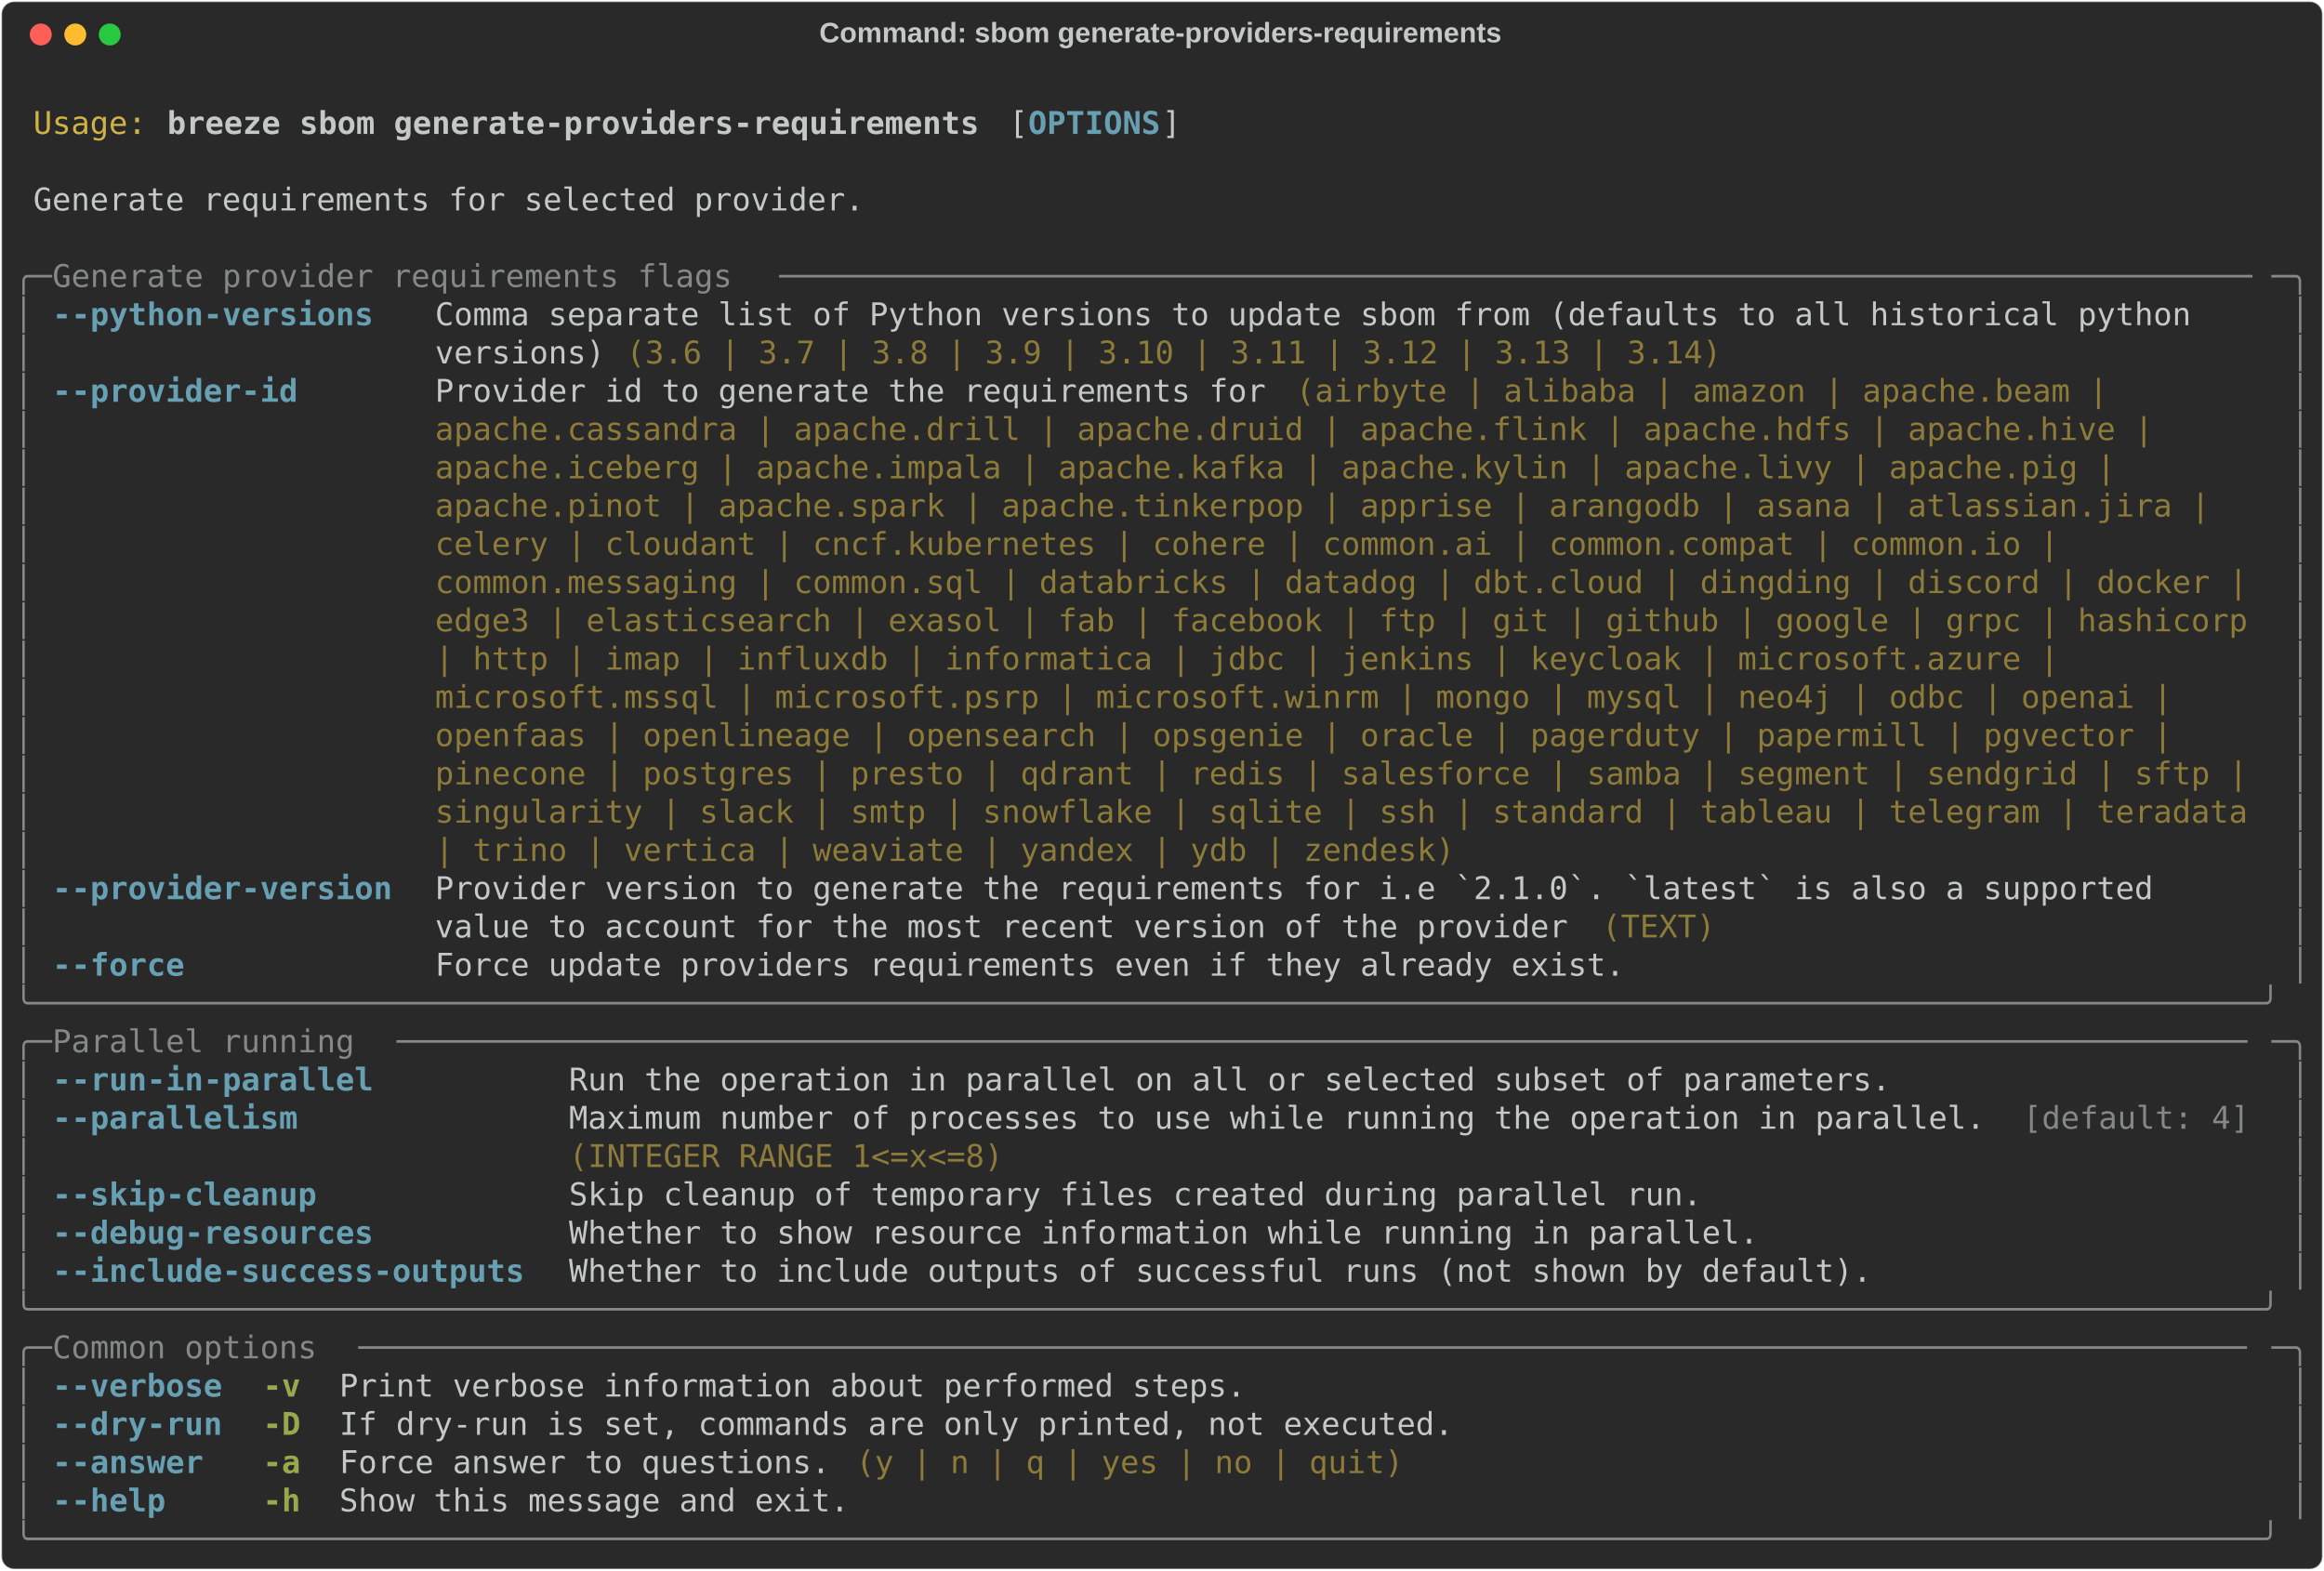
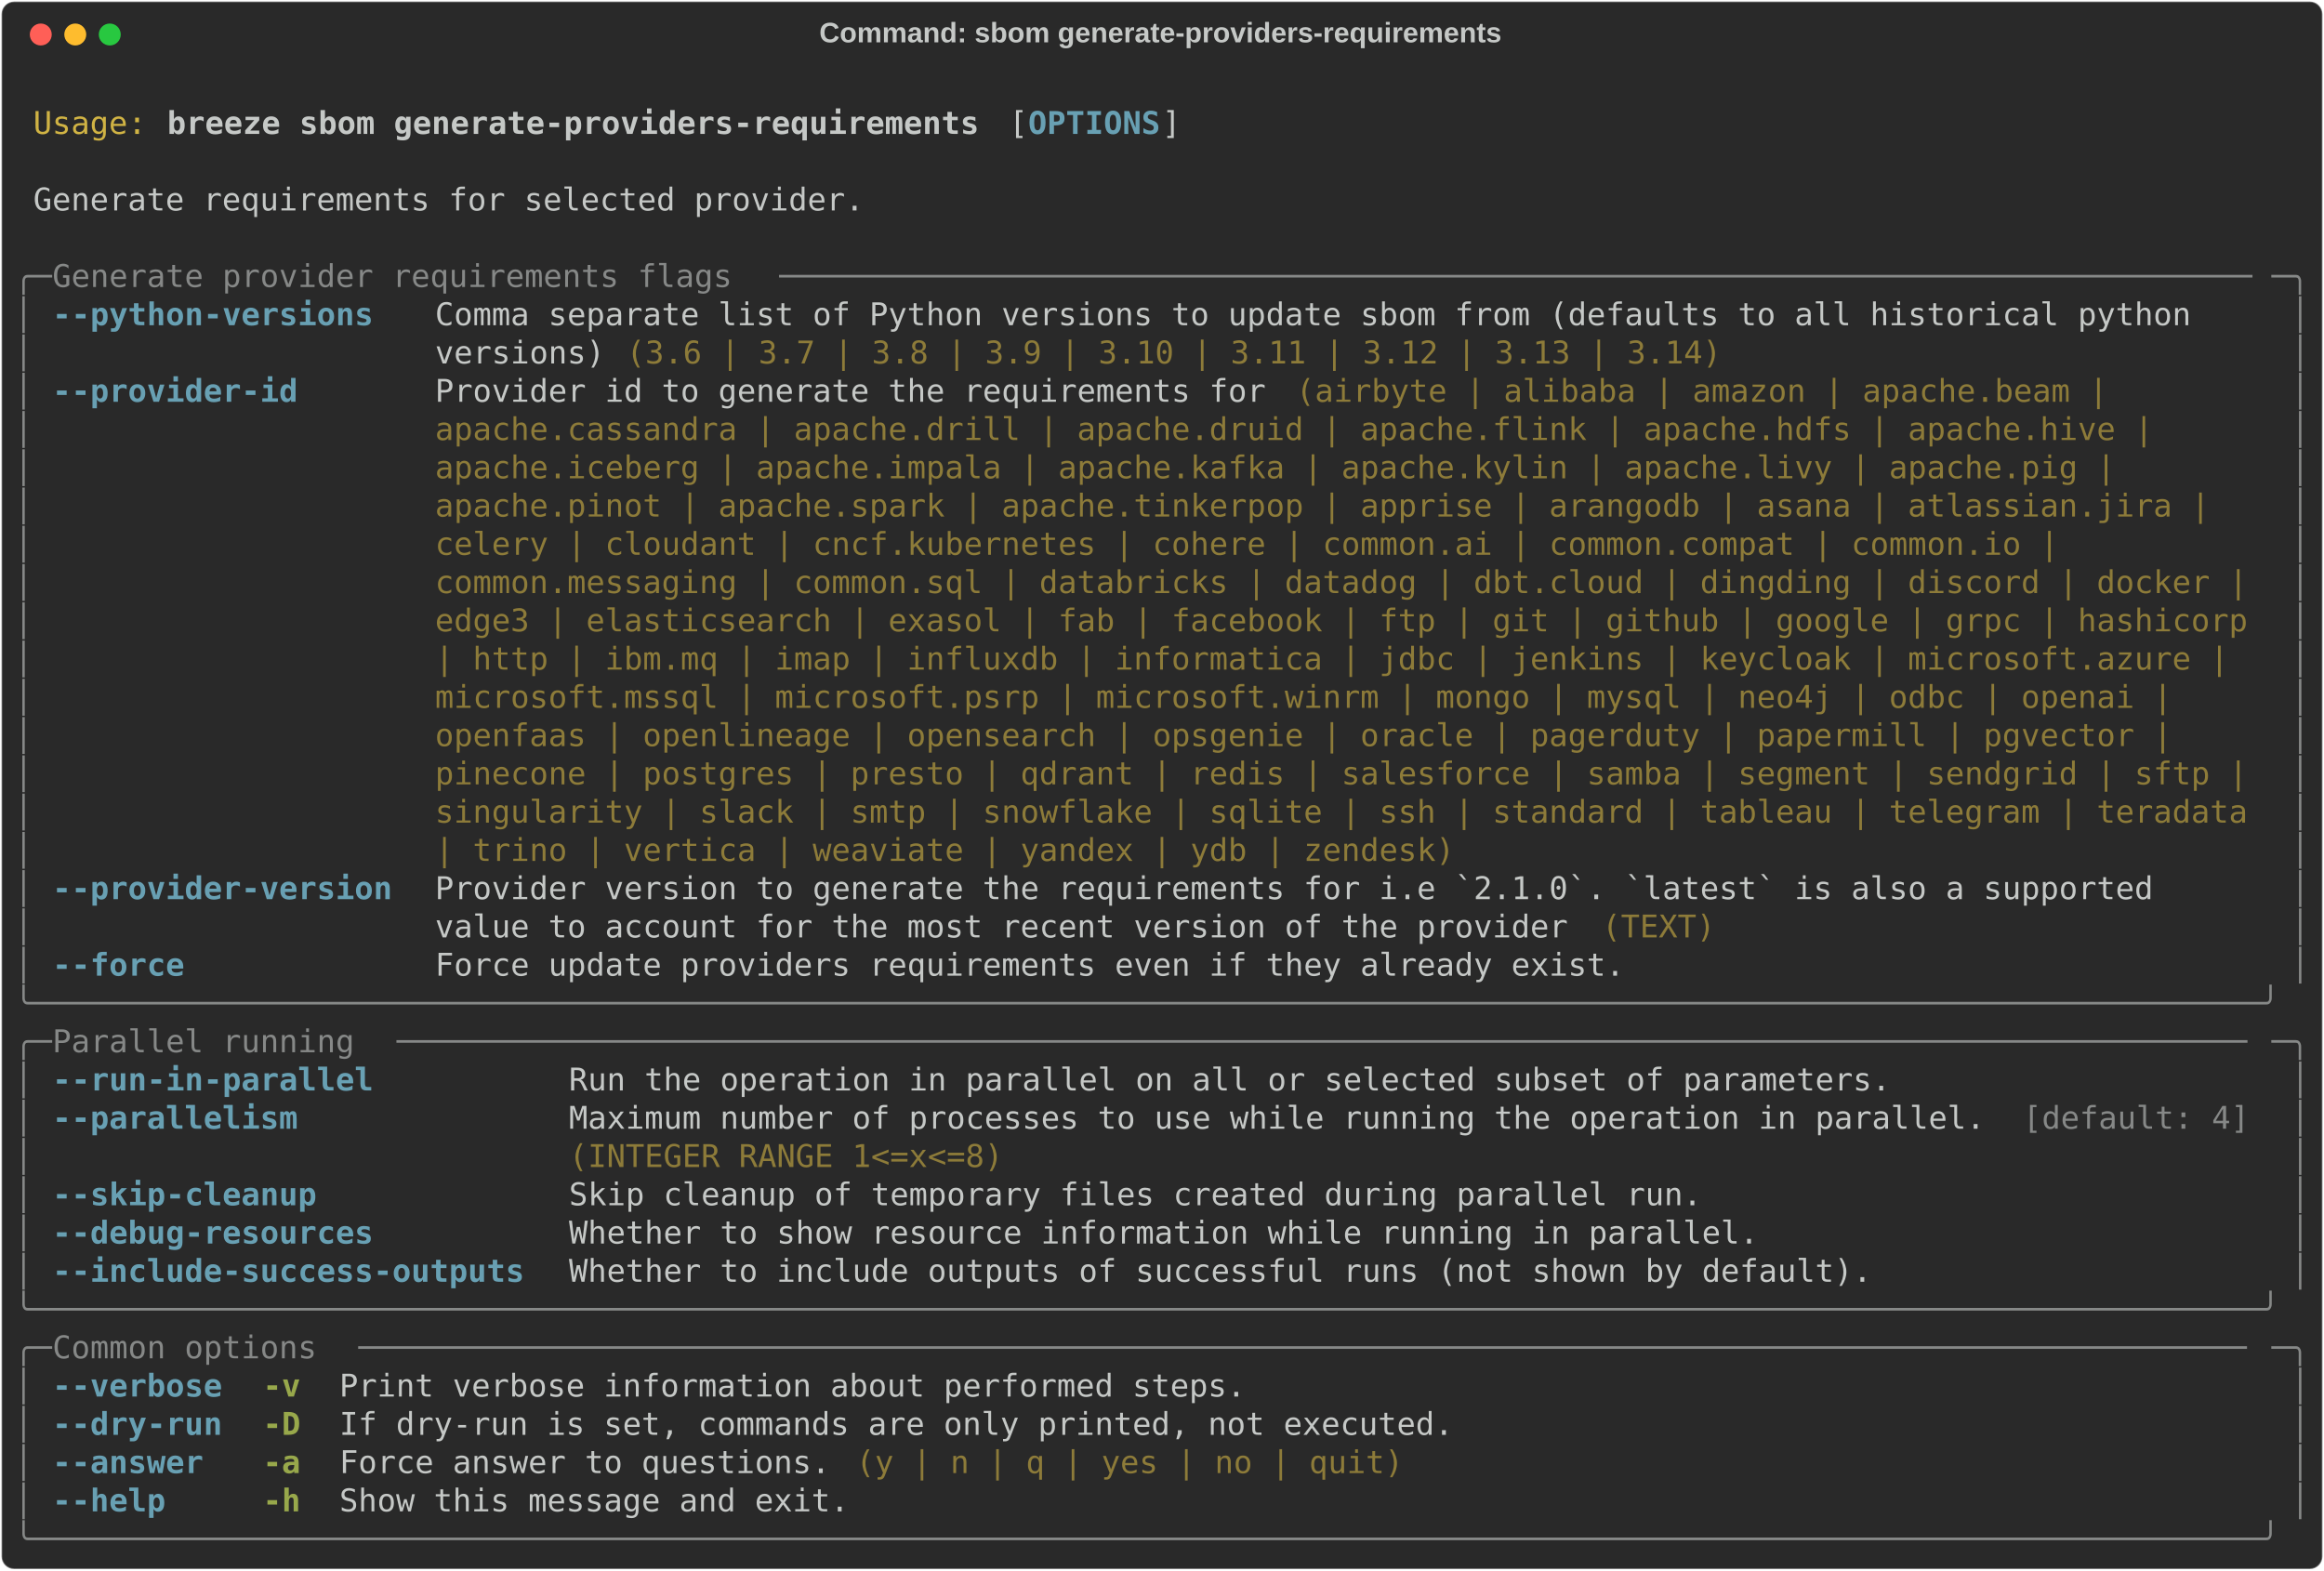
<svg xmlns="http://www.w3.org/2000/svg" class="rich-terminal" viewBox="0 0 1482 1001.6">
  <style>

    @font-face {
        font-family: "Fira Code";
        src: local("FiraCode-Regular"),
                url("https://cdnjs.cloudflare.com/ajax/libs/firacode/6.2.0/woff2/FiraCode-Regular.woff2") format("woff2"),
                url("https://cdnjs.cloudflare.com/ajax/libs/firacode/6.2.0/woff/FiraCode-Regular.woff") format("woff");
        font-style: normal;
        font-weight: 400;
    }
    @font-face {
        font-family: "Fira Code";
        src: local("FiraCode-Bold"),
                url("https://cdnjs.cloudflare.com/ajax/libs/firacode/6.2.0/woff2/FiraCode-Bold.woff2") format("woff2"),
                url("https://cdnjs.cloudflare.com/ajax/libs/firacode/6.2.0/woff/FiraCode-Bold.woff") format("woff");
        font-style: bold;
        font-weight: 700;
    }

    .breeze-sbom-generate-providers-requirements-matrix {
        font-family: Fira Code, monospace;
        font-size: 20px;
        line-height: 24.4px;
        font-variant-east-asian: full-width;
    }

    .breeze-sbom-generate-providers-requirements-title {
        font-size: 18px;
        font-weight: bold;
        font-family: arial;
    }

    .breeze-sbom-generate-providers-requirements-r1 { fill: #c5c8c6 }
.breeze-sbom-generate-providers-requirements-r2 { fill: #d0b344 }
.breeze-sbom-generate-providers-requirements-r3 { fill: #c5c8c6;font-weight: bold }
.breeze-sbom-generate-providers-requirements-r4 { fill: #68a0b3;font-weight: bold }
.breeze-sbom-generate-providers-requirements-r5 { fill: #868887 }
.breeze-sbom-generate-providers-requirements-r6 { fill: #8d7b39 }
.breeze-sbom-generate-providers-requirements-r7 { fill: #98a84b;font-weight: bold }
    </style>
  <defs>
    <clipPath id="breeze-sbom-generate-providers-requirements-clip-terminal">
      <rect x="0" y="0" width="1463.0" height="950.6" />
    </clipPath>
    <clipPath id="breeze-sbom-generate-providers-requirements-line-0">
      <rect x="0" y="1.5" width="1464" height="24.65" />
    </clipPath>
    <clipPath id="breeze-sbom-generate-providers-requirements-line-1">
      <rect x="0" y="25.9" width="1464" height="24.65" />
    </clipPath>
    <clipPath id="breeze-sbom-generate-providers-requirements-line-2">
      <rect x="0" y="50.3" width="1464" height="24.65" />
    </clipPath>
    <clipPath id="breeze-sbom-generate-providers-requirements-line-3">
      <rect x="0" y="74.7" width="1464" height="24.65" />
    </clipPath>
    <clipPath id="breeze-sbom-generate-providers-requirements-line-4">
      <rect x="0" y="99.1" width="1464" height="24.65" />
    </clipPath>
    <clipPath id="breeze-sbom-generate-providers-requirements-line-5">
      <rect x="0" y="123.5" width="1464" height="24.65" />
    </clipPath>
    <clipPath id="breeze-sbom-generate-providers-requirements-line-6">
      <rect x="0" y="147.9" width="1464" height="24.65" />
    </clipPath>
    <clipPath id="breeze-sbom-generate-providers-requirements-line-7">
      <rect x="0" y="172.3" width="1464" height="24.65" />
    </clipPath>
    <clipPath id="breeze-sbom-generate-providers-requirements-line-8">
      <rect x="0" y="196.7" width="1464" height="24.65" />
    </clipPath>
    <clipPath id="breeze-sbom-generate-providers-requirements-line-9">
      <rect x="0" y="221.1" width="1464" height="24.65" />
    </clipPath>
    <clipPath id="breeze-sbom-generate-providers-requirements-line-10">
      <rect x="0" y="245.5" width="1464" height="24.65" />
    </clipPath>
    <clipPath id="breeze-sbom-generate-providers-requirements-line-11">
      <rect x="0" y="269.9" width="1464" height="24.65" />
    </clipPath>
    <clipPath id="breeze-sbom-generate-providers-requirements-line-12">
      <rect x="0" y="294.3" width="1464" height="24.65" />
    </clipPath>
    <clipPath id="breeze-sbom-generate-providers-requirements-line-13">
      <rect x="0" y="318.7" width="1464" height="24.65" />
    </clipPath>
    <clipPath id="breeze-sbom-generate-providers-requirements-line-14">
      <rect x="0" y="343.1" width="1464" height="24.65" />
    </clipPath>
    <clipPath id="breeze-sbom-generate-providers-requirements-line-15">
      <rect x="0" y="367.5" width="1464" height="24.65" />
    </clipPath>
    <clipPath id="breeze-sbom-generate-providers-requirements-line-16">
      <rect x="0" y="391.9" width="1464" height="24.65" />
    </clipPath>
    <clipPath id="breeze-sbom-generate-providers-requirements-line-17">
      <rect x="0" y="416.3" width="1464" height="24.65" />
    </clipPath>
    <clipPath id="breeze-sbom-generate-providers-requirements-line-18">
      <rect x="0" y="440.7" width="1464" height="24.65" />
    </clipPath>
    <clipPath id="breeze-sbom-generate-providers-requirements-line-19">
      <rect x="0" y="465.1" width="1464" height="24.65" />
    </clipPath>
    <clipPath id="breeze-sbom-generate-providers-requirements-line-20">
      <rect x="0" y="489.5" width="1464" height="24.65" />
    </clipPath>
    <clipPath id="breeze-sbom-generate-providers-requirements-line-21">
      <rect x="0" y="513.9" width="1464" height="24.65" />
    </clipPath>
    <clipPath id="breeze-sbom-generate-providers-requirements-line-22">
      <rect x="0" y="538.3" width="1464" height="24.65" />
    </clipPath>
    <clipPath id="breeze-sbom-generate-providers-requirements-line-23">
      <rect x="0" y="562.7" width="1464" height="24.65" />
    </clipPath>
    <clipPath id="breeze-sbom-generate-providers-requirements-line-24">
      <rect x="0" y="587.1" width="1464" height="24.65" />
    </clipPath>
    <clipPath id="breeze-sbom-generate-providers-requirements-line-25">
      <rect x="0" y="611.5" width="1464" height="24.65" />
    </clipPath>
    <clipPath id="breeze-sbom-generate-providers-requirements-line-26">
      <rect x="0" y="635.9" width="1464" height="24.65" />
    </clipPath>
    <clipPath id="breeze-sbom-generate-providers-requirements-line-27">
      <rect x="0" y="660.3" width="1464" height="24.65" />
    </clipPath>
    <clipPath id="breeze-sbom-generate-providers-requirements-line-28">
      <rect x="0" y="684.7" width="1464" height="24.65" />
    </clipPath>
    <clipPath id="breeze-sbom-generate-providers-requirements-line-29">
      <rect x="0" y="709.1" width="1464" height="24.65" />
    </clipPath>
    <clipPath id="breeze-sbom-generate-providers-requirements-line-30">
      <rect x="0" y="733.5" width="1464" height="24.65" />
    </clipPath>
    <clipPath id="breeze-sbom-generate-providers-requirements-line-31">
      <rect x="0" y="757.9" width="1464" height="24.65" />
    </clipPath>
    <clipPath id="breeze-sbom-generate-providers-requirements-line-32">
      <rect x="0" y="782.3" width="1464" height="24.65" />
    </clipPath>
    <clipPath id="breeze-sbom-generate-providers-requirements-line-33">
      <rect x="0" y="806.7" width="1464" height="24.65" />
    </clipPath>
    <clipPath id="breeze-sbom-generate-providers-requirements-line-34">
      <rect x="0" y="831.1" width="1464" height="24.65" />
    </clipPath>
    <clipPath id="breeze-sbom-generate-providers-requirements-line-35">
      <rect x="0" y="855.5" width="1464" height="24.65" />
    </clipPath>
    <clipPath id="breeze-sbom-generate-providers-requirements-line-36">
      <rect x="0" y="879.9" width="1464" height="24.65" />
    </clipPath>
    <clipPath id="breeze-sbom-generate-providers-requirements-line-37">
      <rect x="0" y="904.3" width="1464" height="24.65" />
    </clipPath>
  </defs>
  <rect fill="#292929" stroke="rgba(255,255,255,0.35)" stroke-width="1" x="1" y="1" width="1480" height="999.6" rx="8" />
  <text class="breeze-sbom-generate-providers-requirements-title" fill="#c5c8c6" text-anchor="middle" x="740" y="27">Command: sbom generate-providers-requirements</text>
  <g transform="translate(26,22)">
    <circle cx="0" cy="0" r="7" fill="#ff5f57" />
    <circle cx="22" cy="0" r="7" fill="#febc2e" />
    <circle cx="44" cy="0" r="7" fill="#28c840" />
  </g>
  <g transform="translate(9, 41)" clip-path="url(#breeze-sbom-generate-providers-requirements-clip-terminal)">
    <g class="breeze-sbom-generate-providers-requirements-matrix">
      <text class="breeze-sbom-generate-providers-requirements-r1" x="1464" y="20" textLength="12.2" clip-path="url(#breeze-sbom-generate-providers-requirements-line-0)">
</text>
      <text class="breeze-sbom-generate-providers-requirements-r2" x="12.2" y="44.4" textLength="73.2" clip-path="url(#breeze-sbom-generate-providers-requirements-line-1)">Usage:</text>
      <text class="breeze-sbom-generate-providers-requirements-r3" x="97.6" y="44.4" textLength="524.6" clip-path="url(#breeze-sbom-generate-providers-requirements-line-1)">breeze sbom generate-providers-requirements</text>
      <text class="breeze-sbom-generate-providers-requirements-r1" x="634.4" y="44.4" textLength="12.2" clip-path="url(#breeze-sbom-generate-providers-requirements-line-1)">[</text>
      <text class="breeze-sbom-generate-providers-requirements-r4" x="646.6" y="44.4" textLength="85.4" clip-path="url(#breeze-sbom-generate-providers-requirements-line-1)">OPTIONS</text>
      <text class="breeze-sbom-generate-providers-requirements-r1" x="732" y="44.4" textLength="12.2" clip-path="url(#breeze-sbom-generate-providers-requirements-line-1)">]</text>
      <text class="breeze-sbom-generate-providers-requirements-r1" x="1464" y="44.4" textLength="12.2" clip-path="url(#breeze-sbom-generate-providers-requirements-line-1)">
</text>
      <text class="breeze-sbom-generate-providers-requirements-r1" x="1464" y="68.8" textLength="12.2" clip-path="url(#breeze-sbom-generate-providers-requirements-line-2)">
</text>
      <text class="breeze-sbom-generate-providers-requirements-r1" x="12.2" y="93.2" textLength="536.8" clip-path="url(#breeze-sbom-generate-providers-requirements-line-3)">Generate requirements for selected provider.</text>
      <text class="breeze-sbom-generate-providers-requirements-r1" x="1464" y="93.2" textLength="12.2" clip-path="url(#breeze-sbom-generate-providers-requirements-line-3)">
</text>
      <text class="breeze-sbom-generate-providers-requirements-r1" x="1464" y="117.6" textLength="12.2" clip-path="url(#breeze-sbom-generate-providers-requirements-line-4)">
</text>
      <text class="breeze-sbom-generate-providers-requirements-r5" x="0" y="142" textLength="24.4" clip-path="url(#breeze-sbom-generate-providers-requirements-line-5)">╭─</text>
      <text class="breeze-sbom-generate-providers-requirements-r5" x="24.4" y="142" textLength="463.6" clip-path="url(#breeze-sbom-generate-providers-requirements-line-5)"> Generate provider requirements flags </text>
      <text class="breeze-sbom-generate-providers-requirements-r5" x="488" y="142" textLength="951.6" clip-path="url(#breeze-sbom-generate-providers-requirements-line-5)">──────────────────────────────────────────────────────────────────────────────</text>
      <text class="breeze-sbom-generate-providers-requirements-r5" x="1439.6" y="142" textLength="24.4" clip-path="url(#breeze-sbom-generate-providers-requirements-line-5)">─╮</text>
      <text class="breeze-sbom-generate-providers-requirements-r1" x="1464" y="142" textLength="12.2" clip-path="url(#breeze-sbom-generate-providers-requirements-line-5)">
</text>
      <text class="breeze-sbom-generate-providers-requirements-r5" x="0" y="166.4" textLength="12.2" clip-path="url(#breeze-sbom-generate-providers-requirements-line-6)">│</text>
      <text class="breeze-sbom-generate-providers-requirements-r4" x="24.4" y="166.4" textLength="219.6" clip-path="url(#breeze-sbom-generate-providers-requirements-line-6)">--python-versions </text>
      <text class="breeze-sbom-generate-providers-requirements-r1" x="268.4" y="166.4" textLength="1171.2" clip-path="url(#breeze-sbom-generate-providers-requirements-line-6)">Comma separate list of Python versions to update sbom from (defaults to all historical python   </text>
      <text class="breeze-sbom-generate-providers-requirements-r5" x="1451.8" y="166.4" textLength="12.2" clip-path="url(#breeze-sbom-generate-providers-requirements-line-6)">│</text>
      <text class="breeze-sbom-generate-providers-requirements-r1" x="1464" y="166.4" textLength="12.2" clip-path="url(#breeze-sbom-generate-providers-requirements-line-6)">
</text>
      <text class="breeze-sbom-generate-providers-requirements-r5" x="0" y="190.8" textLength="12.2" clip-path="url(#breeze-sbom-generate-providers-requirements-line-7)">│</text>
      <text class="breeze-sbom-generate-providers-requirements-r1" x="268.4" y="190.8" textLength="122" clip-path="url(#breeze-sbom-generate-providers-requirements-line-7)">versions) </text>
      <text class="breeze-sbom-generate-providers-requirements-r6" x="390.4" y="190.8" textLength="707.6" clip-path="url(#breeze-sbom-generate-providers-requirements-line-7)">(3.6 | 3.7 | 3.8 | 3.9 | 3.10 | 3.11 | 3.12 | 3.13 | 3.14)</text>
      <text class="breeze-sbom-generate-providers-requirements-r5" x="1451.8" y="190.8" textLength="12.2" clip-path="url(#breeze-sbom-generate-providers-requirements-line-7)">│</text>
      <text class="breeze-sbom-generate-providers-requirements-r1" x="1464" y="190.8" textLength="12.2" clip-path="url(#breeze-sbom-generate-providers-requirements-line-7)">
</text>
      <text class="breeze-sbom-generate-providers-requirements-r5" x="0" y="215.2" textLength="12.2" clip-path="url(#breeze-sbom-generate-providers-requirements-line-8)">│</text>
      <text class="breeze-sbom-generate-providers-requirements-r4" x="24.4" y="215.2" textLength="219.6" clip-path="url(#breeze-sbom-generate-providers-requirements-line-8)">--provider-id     </text>
      <text class="breeze-sbom-generate-providers-requirements-r1" x="268.4" y="215.2" textLength="549" clip-path="url(#breeze-sbom-generate-providers-requirements-line-8)">Provider id to generate the requirements for </text>
      <text class="breeze-sbom-generate-providers-requirements-r6" x="817.4" y="215.2" textLength="536.8" clip-path="url(#breeze-sbom-generate-providers-requirements-line-8)">(airbyte | alibaba | amazon | apache.beam | </text>
      <text class="breeze-sbom-generate-providers-requirements-r5" x="1451.8" y="215.2" textLength="12.2" clip-path="url(#breeze-sbom-generate-providers-requirements-line-8)">│</text>
      <text class="breeze-sbom-generate-providers-requirements-r1" x="1464" y="215.2" textLength="12.2" clip-path="url(#breeze-sbom-generate-providers-requirements-line-8)">
</text>
      <text class="breeze-sbom-generate-providers-requirements-r5" x="0" y="239.6" textLength="12.2" clip-path="url(#breeze-sbom-generate-providers-requirements-line-9)">│</text>
      <text class="breeze-sbom-generate-providers-requirements-r6" x="268.4" y="239.6" textLength="1122.4" clip-path="url(#breeze-sbom-generate-providers-requirements-line-9)">apache.cassandra | apache.drill | apache.druid | apache.flink | apache.hdfs | apache.hive | </text>
      <text class="breeze-sbom-generate-providers-requirements-r5" x="1451.8" y="239.6" textLength="12.2" clip-path="url(#breeze-sbom-generate-providers-requirements-line-9)">│</text>
      <text class="breeze-sbom-generate-providers-requirements-r1" x="1464" y="239.6" textLength="12.2" clip-path="url(#breeze-sbom-generate-providers-requirements-line-9)">
</text>
      <text class="breeze-sbom-generate-providers-requirements-r5" x="0" y="264" textLength="12.2" clip-path="url(#breeze-sbom-generate-providers-requirements-line-10)">│</text>
      <text class="breeze-sbom-generate-providers-requirements-r6" x="268.4" y="264" textLength="1098" clip-path="url(#breeze-sbom-generate-providers-requirements-line-10)">apache.iceberg | apache.impala | apache.kafka | apache.kylin | apache.livy | apache.pig | </text>
      <text class="breeze-sbom-generate-providers-requirements-r5" x="1451.8" y="264" textLength="12.2" clip-path="url(#breeze-sbom-generate-providers-requirements-line-10)">│</text>
      <text class="breeze-sbom-generate-providers-requirements-r1" x="1464" y="264" textLength="12.2" clip-path="url(#breeze-sbom-generate-providers-requirements-line-10)">
</text>
      <text class="breeze-sbom-generate-providers-requirements-r5" x="0" y="288.4" textLength="12.2" clip-path="url(#breeze-sbom-generate-providers-requirements-line-11)">│</text>
      <text class="breeze-sbom-generate-providers-requirements-r6" x="268.4" y="288.4" textLength="1159" clip-path="url(#breeze-sbom-generate-providers-requirements-line-11)">apache.pinot | apache.spark | apache.tinkerpop | apprise | arangodb | asana | atlassian.jira | </text>
      <text class="breeze-sbom-generate-providers-requirements-r5" x="1451.8" y="288.4" textLength="12.2" clip-path="url(#breeze-sbom-generate-providers-requirements-line-11)">│</text>
      <text class="breeze-sbom-generate-providers-requirements-r1" x="1464" y="288.4" textLength="12.2" clip-path="url(#breeze-sbom-generate-providers-requirements-line-11)">
</text>
      <text class="breeze-sbom-generate-providers-requirements-r5" x="0" y="312.8" textLength="12.2" clip-path="url(#breeze-sbom-generate-providers-requirements-line-12)">│</text>
      <text class="breeze-sbom-generate-providers-requirements-r6" x="268.4" y="312.8" textLength="1061.4" clip-path="url(#breeze-sbom-generate-providers-requirements-line-12)">celery | cloudant | cncf.kubernetes | cohere | common.ai | common.compat | common.io | </text>
      <text class="breeze-sbom-generate-providers-requirements-r5" x="1451.8" y="312.8" textLength="12.2" clip-path="url(#breeze-sbom-generate-providers-requirements-line-12)">│</text>
      <text class="breeze-sbom-generate-providers-requirements-r1" x="1464" y="312.8" textLength="12.2" clip-path="url(#breeze-sbom-generate-providers-requirements-line-12)">
</text>
      <text class="breeze-sbom-generate-providers-requirements-r5" x="0" y="337.2" textLength="12.2" clip-path="url(#breeze-sbom-generate-providers-requirements-line-13)">│</text>
      <text class="breeze-sbom-generate-providers-requirements-r6" x="268.4" y="337.2" textLength="1171.2" clip-path="url(#breeze-sbom-generate-providers-requirements-line-13)">common.messaging | common.sql | databricks | datadog | dbt.cloud | dingding | discord | docker |</text>
      <text class="breeze-sbom-generate-providers-requirements-r5" x="1451.8" y="337.2" textLength="12.2" clip-path="url(#breeze-sbom-generate-providers-requirements-line-13)">│</text>
      <text class="breeze-sbom-generate-providers-requirements-r1" x="1464" y="337.2" textLength="12.2" clip-path="url(#breeze-sbom-generate-providers-requirements-line-13)">
</text>
      <text class="breeze-sbom-generate-providers-requirements-r5" x="0" y="361.6" textLength="12.2" clip-path="url(#breeze-sbom-generate-providers-requirements-line-14)">│</text>
      <text class="breeze-sbom-generate-providers-requirements-r6" x="268.4" y="361.6" textLength="1171.2" clip-path="url(#breeze-sbom-generate-providers-requirements-line-14)">edge3 | elasticsearch | exasol | fab | facebook | ftp | git | github | google | grpc | hashicorp</text>
      <text class="breeze-sbom-generate-providers-requirements-r5" x="1451.8" y="361.6" textLength="12.2" clip-path="url(#breeze-sbom-generate-providers-requirements-line-14)">│</text>
      <text class="breeze-sbom-generate-providers-requirements-r1" x="1464" y="361.6" textLength="12.2" clip-path="url(#breeze-sbom-generate-providers-requirements-line-14)">
</text>
      <text class="breeze-sbom-generate-providers-requirements-r5" x="0" y="386" textLength="12.2" clip-path="url(#breeze-sbom-generate-providers-requirements-line-15)">│</text>
-       <text class="breeze-sbom-generate-providers-requirements-r6" x="268.4" y="386" textLength="1061.4" clip-path="url(#breeze-sbom-generate-providers-requirements-line-15)">| http | imap | influxdb | informatica | jdbc | jenkins | keycloak | microsoft.azure | </text>
+       <text class="breeze-sbom-generate-providers-requirements-r6" x="268.4" y="386" textLength="1171.2" clip-path="url(#breeze-sbom-generate-providers-requirements-line-15)">| http | ibm.mq | imap | influxdb | informatica | jdbc | jenkins | keycloak | microsoft.azure | </text>
      <text class="breeze-sbom-generate-providers-requirements-r5" x="1451.8" y="386" textLength="12.2" clip-path="url(#breeze-sbom-generate-providers-requirements-line-15)">│</text>
      <text class="breeze-sbom-generate-providers-requirements-r1" x="1464" y="386" textLength="12.2" clip-path="url(#breeze-sbom-generate-providers-requirements-line-15)">
</text>
      <text class="breeze-sbom-generate-providers-requirements-r5" x="0" y="410.4" textLength="12.2" clip-path="url(#breeze-sbom-generate-providers-requirements-line-16)">│</text>
      <text class="breeze-sbom-generate-providers-requirements-r6" x="268.4" y="410.4" textLength="1134.6" clip-path="url(#breeze-sbom-generate-providers-requirements-line-16)">microsoft.mssql | microsoft.psrp | microsoft.winrm | mongo | mysql | neo4j | odbc | openai | </text>
      <text class="breeze-sbom-generate-providers-requirements-r5" x="1451.8" y="410.4" textLength="12.2" clip-path="url(#breeze-sbom-generate-providers-requirements-line-16)">│</text>
      <text class="breeze-sbom-generate-providers-requirements-r1" x="1464" y="410.4" textLength="12.2" clip-path="url(#breeze-sbom-generate-providers-requirements-line-16)">
</text>
      <text class="breeze-sbom-generate-providers-requirements-r5" x="0" y="434.8" textLength="12.2" clip-path="url(#breeze-sbom-generate-providers-requirements-line-17)">│</text>
      <text class="breeze-sbom-generate-providers-requirements-r6" x="268.4" y="434.8" textLength="1134.6" clip-path="url(#breeze-sbom-generate-providers-requirements-line-17)">openfaas | openlineage | opensearch | opsgenie | oracle | pagerduty | papermill | pgvector | </text>
      <text class="breeze-sbom-generate-providers-requirements-r5" x="1451.8" y="434.8" textLength="12.2" clip-path="url(#breeze-sbom-generate-providers-requirements-line-17)">│</text>
      <text class="breeze-sbom-generate-providers-requirements-r1" x="1464" y="434.8" textLength="12.2" clip-path="url(#breeze-sbom-generate-providers-requirements-line-17)">
</text>
      <text class="breeze-sbom-generate-providers-requirements-r5" x="0" y="459.2" textLength="12.2" clip-path="url(#breeze-sbom-generate-providers-requirements-line-18)">│</text>
      <text class="breeze-sbom-generate-providers-requirements-r6" x="268.4" y="459.2" textLength="1171.2" clip-path="url(#breeze-sbom-generate-providers-requirements-line-18)">pinecone | postgres | presto | qdrant | redis | salesforce | samba | segment | sendgrid | sftp |</text>
      <text class="breeze-sbom-generate-providers-requirements-r5" x="1451.8" y="459.2" textLength="12.2" clip-path="url(#breeze-sbom-generate-providers-requirements-line-18)">│</text>
      <text class="breeze-sbom-generate-providers-requirements-r1" x="1464" y="459.2" textLength="12.2" clip-path="url(#breeze-sbom-generate-providers-requirements-line-18)">
</text>
      <text class="breeze-sbom-generate-providers-requirements-r5" x="0" y="483.6" textLength="12.2" clip-path="url(#breeze-sbom-generate-providers-requirements-line-19)">│</text>
      <text class="breeze-sbom-generate-providers-requirements-r6" x="268.4" y="483.6" textLength="1171.2" clip-path="url(#breeze-sbom-generate-providers-requirements-line-19)">singularity | slack | smtp | snowflake | sqlite | ssh | standard | tableau | telegram | teradata</text>
      <text class="breeze-sbom-generate-providers-requirements-r5" x="1451.8" y="483.6" textLength="12.2" clip-path="url(#breeze-sbom-generate-providers-requirements-line-19)">│</text>
      <text class="breeze-sbom-generate-providers-requirements-r1" x="1464" y="483.6" textLength="12.2" clip-path="url(#breeze-sbom-generate-providers-requirements-line-19)">
</text>
      <text class="breeze-sbom-generate-providers-requirements-r5" x="0" y="508" textLength="12.2" clip-path="url(#breeze-sbom-generate-providers-requirements-line-20)">│</text>
      <text class="breeze-sbom-generate-providers-requirements-r6" x="268.4" y="508" textLength="658.8" clip-path="url(#breeze-sbom-generate-providers-requirements-line-20)">| trino | vertica | weaviate | yandex | ydb | zendesk)</text>
      <text class="breeze-sbom-generate-providers-requirements-r5" x="1451.8" y="508" textLength="12.2" clip-path="url(#breeze-sbom-generate-providers-requirements-line-20)">│</text>
      <text class="breeze-sbom-generate-providers-requirements-r1" x="1464" y="508" textLength="12.2" clip-path="url(#breeze-sbom-generate-providers-requirements-line-20)">
</text>
      <text class="breeze-sbom-generate-providers-requirements-r5" x="0" y="532.4" textLength="12.2" clip-path="url(#breeze-sbom-generate-providers-requirements-line-21)">│</text>
      <text class="breeze-sbom-generate-providers-requirements-r4" x="24.4" y="532.4" textLength="219.6" clip-path="url(#breeze-sbom-generate-providers-requirements-line-21)">--provider-version</text>
      <text class="breeze-sbom-generate-providers-requirements-r1" x="268.4" y="532.4" textLength="1171.2" clip-path="url(#breeze-sbom-generate-providers-requirements-line-21)">Provider version to generate the requirements for i.e `2.1.0`. `latest` is also a supported     </text>
      <text class="breeze-sbom-generate-providers-requirements-r5" x="1451.8" y="532.4" textLength="12.2" clip-path="url(#breeze-sbom-generate-providers-requirements-line-21)">│</text>
      <text class="breeze-sbom-generate-providers-requirements-r1" x="1464" y="532.4" textLength="12.2" clip-path="url(#breeze-sbom-generate-providers-requirements-line-21)">
</text>
      <text class="breeze-sbom-generate-providers-requirements-r5" x="0" y="556.8" textLength="12.2" clip-path="url(#breeze-sbom-generate-providers-requirements-line-22)">│</text>
      <text class="breeze-sbom-generate-providers-requirements-r1" x="268.4" y="556.8" textLength="744.2" clip-path="url(#breeze-sbom-generate-providers-requirements-line-22)">value to account for the most recent version of the provider </text>
      <text class="breeze-sbom-generate-providers-requirements-r6" x="1012.6" y="556.8" textLength="73.2" clip-path="url(#breeze-sbom-generate-providers-requirements-line-22)">(TEXT)</text>
      <text class="breeze-sbom-generate-providers-requirements-r5" x="1451.8" y="556.8" textLength="12.2" clip-path="url(#breeze-sbom-generate-providers-requirements-line-22)">│</text>
      <text class="breeze-sbom-generate-providers-requirements-r1" x="1464" y="556.8" textLength="12.2" clip-path="url(#breeze-sbom-generate-providers-requirements-line-22)">
</text>
      <text class="breeze-sbom-generate-providers-requirements-r5" x="0" y="581.2" textLength="12.2" clip-path="url(#breeze-sbom-generate-providers-requirements-line-23)">│</text>
      <text class="breeze-sbom-generate-providers-requirements-r4" x="24.4" y="581.2" textLength="219.6" clip-path="url(#breeze-sbom-generate-providers-requirements-line-23)">--force           </text>
      <text class="breeze-sbom-generate-providers-requirements-r1" x="268.4" y="581.2" textLength="768.6" clip-path="url(#breeze-sbom-generate-providers-requirements-line-23)">Force update providers requirements even if they already exist.</text>
      <text class="breeze-sbom-generate-providers-requirements-r5" x="1451.8" y="581.2" textLength="12.2" clip-path="url(#breeze-sbom-generate-providers-requirements-line-23)">│</text>
      <text class="breeze-sbom-generate-providers-requirements-r1" x="1464" y="581.2" textLength="12.2" clip-path="url(#breeze-sbom-generate-providers-requirements-line-23)">
</text>
      <text class="breeze-sbom-generate-providers-requirements-r5" x="0" y="605.6" textLength="1464" clip-path="url(#breeze-sbom-generate-providers-requirements-line-24)">╰──────────────────────────────────────────────────────────────────────────────────────────────────────────────────────╯</text>
      <text class="breeze-sbom-generate-providers-requirements-r1" x="1464" y="605.6" textLength="12.2" clip-path="url(#breeze-sbom-generate-providers-requirements-line-24)">
</text>
      <text class="breeze-sbom-generate-providers-requirements-r5" x="0" y="630" textLength="24.4" clip-path="url(#breeze-sbom-generate-providers-requirements-line-25)">╭─</text>
      <text class="breeze-sbom-generate-providers-requirements-r5" x="24.4" y="630" textLength="219.6" clip-path="url(#breeze-sbom-generate-providers-requirements-line-25)"> Parallel running </text>
      <text class="breeze-sbom-generate-providers-requirements-r5" x="244" y="630" textLength="1195.6" clip-path="url(#breeze-sbom-generate-providers-requirements-line-25)">──────────────────────────────────────────────────────────────────────────────────────────────────</text>
      <text class="breeze-sbom-generate-providers-requirements-r5" x="1439.6" y="630" textLength="24.4" clip-path="url(#breeze-sbom-generate-providers-requirements-line-25)">─╮</text>
      <text class="breeze-sbom-generate-providers-requirements-r1" x="1464" y="630" textLength="12.2" clip-path="url(#breeze-sbom-generate-providers-requirements-line-25)">
</text>
      <text class="breeze-sbom-generate-providers-requirements-r5" x="0" y="654.4" textLength="12.2" clip-path="url(#breeze-sbom-generate-providers-requirements-line-26)">│</text>
      <text class="breeze-sbom-generate-providers-requirements-r4" x="24.4" y="654.4" textLength="305" clip-path="url(#breeze-sbom-generate-providers-requirements-line-26)">--run-in-parallel        </text>
      <text class="breeze-sbom-generate-providers-requirements-r1" x="353.8" y="654.4" textLength="854" clip-path="url(#breeze-sbom-generate-providers-requirements-line-26)">Run the operation in parallel on all or selected subset of parameters.</text>
      <text class="breeze-sbom-generate-providers-requirements-r5" x="1451.8" y="654.4" textLength="12.2" clip-path="url(#breeze-sbom-generate-providers-requirements-line-26)">│</text>
      <text class="breeze-sbom-generate-providers-requirements-r1" x="1464" y="654.4" textLength="12.2" clip-path="url(#breeze-sbom-generate-providers-requirements-line-26)">
</text>
      <text class="breeze-sbom-generate-providers-requirements-r5" x="0" y="678.8" textLength="12.2" clip-path="url(#breeze-sbom-generate-providers-requirements-line-27)">│</text>
      <text class="breeze-sbom-generate-providers-requirements-r4" x="24.4" y="678.8" textLength="305" clip-path="url(#breeze-sbom-generate-providers-requirements-line-27)">--parallelism            </text>
      <text class="breeze-sbom-generate-providers-requirements-r1" x="353.8" y="678.8" textLength="927.2" clip-path="url(#breeze-sbom-generate-providers-requirements-line-27)">Maximum number of processes to use while running the operation in parallel. </text>
      <text class="breeze-sbom-generate-providers-requirements-r5" x="1281" y="678.8" textLength="146.4" clip-path="url(#breeze-sbom-generate-providers-requirements-line-27)">[default: 4]</text>
      <text class="breeze-sbom-generate-providers-requirements-r5" x="1451.8" y="678.8" textLength="12.2" clip-path="url(#breeze-sbom-generate-providers-requirements-line-27)">│</text>
      <text class="breeze-sbom-generate-providers-requirements-r1" x="1464" y="678.8" textLength="12.2" clip-path="url(#breeze-sbom-generate-providers-requirements-line-27)">
</text>
      <text class="breeze-sbom-generate-providers-requirements-r5" x="0" y="703.2" textLength="12.2" clip-path="url(#breeze-sbom-generate-providers-requirements-line-28)">│</text>
      <text class="breeze-sbom-generate-providers-requirements-r6" x="353.8" y="703.2" textLength="280.6" clip-path="url(#breeze-sbom-generate-providers-requirements-line-28)">(INTEGER RANGE 1&lt;=x&lt;=8)</text>
      <text class="breeze-sbom-generate-providers-requirements-r5" x="1451.8" y="703.2" textLength="12.2" clip-path="url(#breeze-sbom-generate-providers-requirements-line-28)">│</text>
      <text class="breeze-sbom-generate-providers-requirements-r1" x="1464" y="703.2" textLength="12.2" clip-path="url(#breeze-sbom-generate-providers-requirements-line-28)">
</text>
      <text class="breeze-sbom-generate-providers-requirements-r5" x="0" y="727.6" textLength="12.2" clip-path="url(#breeze-sbom-generate-providers-requirements-line-29)">│</text>
      <text class="breeze-sbom-generate-providers-requirements-r4" x="24.4" y="727.6" textLength="305" clip-path="url(#breeze-sbom-generate-providers-requirements-line-29)">--skip-cleanup           </text>
      <text class="breeze-sbom-generate-providers-requirements-r1" x="353.8" y="727.6" textLength="732" clip-path="url(#breeze-sbom-generate-providers-requirements-line-29)">Skip cleanup of temporary files created during parallel run.</text>
      <text class="breeze-sbom-generate-providers-requirements-r5" x="1451.8" y="727.6" textLength="12.2" clip-path="url(#breeze-sbom-generate-providers-requirements-line-29)">│</text>
      <text class="breeze-sbom-generate-providers-requirements-r1" x="1464" y="727.6" textLength="12.2" clip-path="url(#breeze-sbom-generate-providers-requirements-line-29)">
</text>
      <text class="breeze-sbom-generate-providers-requirements-r5" x="0" y="752" textLength="12.2" clip-path="url(#breeze-sbom-generate-providers-requirements-line-30)">│</text>
      <text class="breeze-sbom-generate-providers-requirements-r4" x="24.4" y="752" textLength="305" clip-path="url(#breeze-sbom-generate-providers-requirements-line-30)">--debug-resources        </text>
      <text class="breeze-sbom-generate-providers-requirements-r1" x="353.8" y="752" textLength="768.6" clip-path="url(#breeze-sbom-generate-providers-requirements-line-30)">Whether to show resource information while running in parallel.</text>
      <text class="breeze-sbom-generate-providers-requirements-r5" x="1451.8" y="752" textLength="12.2" clip-path="url(#breeze-sbom-generate-providers-requirements-line-30)">│</text>
      <text class="breeze-sbom-generate-providers-requirements-r1" x="1464" y="752" textLength="12.2" clip-path="url(#breeze-sbom-generate-providers-requirements-line-30)">
</text>
      <text class="breeze-sbom-generate-providers-requirements-r5" x="0" y="776.4" textLength="12.2" clip-path="url(#breeze-sbom-generate-providers-requirements-line-31)">│</text>
      <text class="breeze-sbom-generate-providers-requirements-r4" x="24.4" y="776.4" textLength="305" clip-path="url(#breeze-sbom-generate-providers-requirements-line-31)">--include-success-outputs</text>
      <text class="breeze-sbom-generate-providers-requirements-r1" x="353.8" y="776.4" textLength="841.8" clip-path="url(#breeze-sbom-generate-providers-requirements-line-31)">Whether to include outputs of successful runs (not shown by default).</text>
      <text class="breeze-sbom-generate-providers-requirements-r5" x="1451.8" y="776.4" textLength="12.2" clip-path="url(#breeze-sbom-generate-providers-requirements-line-31)">│</text>
      <text class="breeze-sbom-generate-providers-requirements-r1" x="1464" y="776.4" textLength="12.2" clip-path="url(#breeze-sbom-generate-providers-requirements-line-31)">
</text>
      <text class="breeze-sbom-generate-providers-requirements-r5" x="0" y="800.8" textLength="1464" clip-path="url(#breeze-sbom-generate-providers-requirements-line-32)">╰──────────────────────────────────────────────────────────────────────────────────────────────────────────────────────╯</text>
      <text class="breeze-sbom-generate-providers-requirements-r1" x="1464" y="800.8" textLength="12.2" clip-path="url(#breeze-sbom-generate-providers-requirements-line-32)">
</text>
      <text class="breeze-sbom-generate-providers-requirements-r5" x="0" y="825.2" textLength="24.4" clip-path="url(#breeze-sbom-generate-providers-requirements-line-33)">╭─</text>
      <text class="breeze-sbom-generate-providers-requirements-r5" x="24.4" y="825.2" textLength="195.2" clip-path="url(#breeze-sbom-generate-providers-requirements-line-33)"> Common options </text>
      <text class="breeze-sbom-generate-providers-requirements-r5" x="219.6" y="825.2" textLength="1220" clip-path="url(#breeze-sbom-generate-providers-requirements-line-33)">────────────────────────────────────────────────────────────────────────────────────────────────────</text>
      <text class="breeze-sbom-generate-providers-requirements-r5" x="1439.6" y="825.2" textLength="24.4" clip-path="url(#breeze-sbom-generate-providers-requirements-line-33)">─╮</text>
      <text class="breeze-sbom-generate-providers-requirements-r1" x="1464" y="825.2" textLength="12.2" clip-path="url(#breeze-sbom-generate-providers-requirements-line-33)">
</text>
      <text class="breeze-sbom-generate-providers-requirements-r5" x="0" y="849.6" textLength="12.2" clip-path="url(#breeze-sbom-generate-providers-requirements-line-34)">│</text>
      <text class="breeze-sbom-generate-providers-requirements-r4" x="24.4" y="849.6" textLength="109.8" clip-path="url(#breeze-sbom-generate-providers-requirements-line-34)">--verbose</text>
      <text class="breeze-sbom-generate-providers-requirements-r7" x="158.6" y="849.6" textLength="24.4" clip-path="url(#breeze-sbom-generate-providers-requirements-line-34)">-v</text>
      <text class="breeze-sbom-generate-providers-requirements-r1" x="207.4" y="849.6" textLength="585.6" clip-path="url(#breeze-sbom-generate-providers-requirements-line-34)">Print verbose information about performed steps.</text>
      <text class="breeze-sbom-generate-providers-requirements-r5" x="1451.8" y="849.6" textLength="12.2" clip-path="url(#breeze-sbom-generate-providers-requirements-line-34)">│</text>
      <text class="breeze-sbom-generate-providers-requirements-r1" x="1464" y="849.6" textLength="12.2" clip-path="url(#breeze-sbom-generate-providers-requirements-line-34)">
</text>
      <text class="breeze-sbom-generate-providers-requirements-r5" x="0" y="874" textLength="12.2" clip-path="url(#breeze-sbom-generate-providers-requirements-line-35)">│</text>
      <text class="breeze-sbom-generate-providers-requirements-r4" x="24.4" y="874" textLength="109.8" clip-path="url(#breeze-sbom-generate-providers-requirements-line-35)">--dry-run</text>
      <text class="breeze-sbom-generate-providers-requirements-r7" x="158.6" y="874" textLength="24.4" clip-path="url(#breeze-sbom-generate-providers-requirements-line-35)">-D</text>
      <text class="breeze-sbom-generate-providers-requirements-r1" x="207.4" y="874" textLength="719.8" clip-path="url(#breeze-sbom-generate-providers-requirements-line-35)">If dry-run is set, commands are only printed, not executed.</text>
      <text class="breeze-sbom-generate-providers-requirements-r5" x="1451.8" y="874" textLength="12.2" clip-path="url(#breeze-sbom-generate-providers-requirements-line-35)">│</text>
      <text class="breeze-sbom-generate-providers-requirements-r1" x="1464" y="874" textLength="12.2" clip-path="url(#breeze-sbom-generate-providers-requirements-line-35)">
</text>
      <text class="breeze-sbom-generate-providers-requirements-r5" x="0" y="898.4" textLength="12.2" clip-path="url(#breeze-sbom-generate-providers-requirements-line-36)">│</text>
      <text class="breeze-sbom-generate-providers-requirements-r4" x="24.4" y="898.4" textLength="109.8" clip-path="url(#breeze-sbom-generate-providers-requirements-line-36)">--answer </text>
      <text class="breeze-sbom-generate-providers-requirements-r7" x="158.6" y="898.4" textLength="24.4" clip-path="url(#breeze-sbom-generate-providers-requirements-line-36)">-a</text>
      <text class="breeze-sbom-generate-providers-requirements-r1" x="207.4" y="898.4" textLength="329.4" clip-path="url(#breeze-sbom-generate-providers-requirements-line-36)">Force answer to questions. </text>
      <text class="breeze-sbom-generate-providers-requirements-r6" x="536.8" y="898.4" textLength="353.8" clip-path="url(#breeze-sbom-generate-providers-requirements-line-36)">(y | n | q | yes | no | quit)</text>
      <text class="breeze-sbom-generate-providers-requirements-r5" x="1451.8" y="898.4" textLength="12.2" clip-path="url(#breeze-sbom-generate-providers-requirements-line-36)">│</text>
      <text class="breeze-sbom-generate-providers-requirements-r1" x="1464" y="898.4" textLength="12.2" clip-path="url(#breeze-sbom-generate-providers-requirements-line-36)">
</text>
      <text class="breeze-sbom-generate-providers-requirements-r5" x="0" y="922.8" textLength="12.2" clip-path="url(#breeze-sbom-generate-providers-requirements-line-37)">│</text>
      <text class="breeze-sbom-generate-providers-requirements-r4" x="24.4" y="922.8" textLength="109.8" clip-path="url(#breeze-sbom-generate-providers-requirements-line-37)">--help   </text>
      <text class="breeze-sbom-generate-providers-requirements-r7" x="158.6" y="922.8" textLength="24.4" clip-path="url(#breeze-sbom-generate-providers-requirements-line-37)">-h</text>
      <text class="breeze-sbom-generate-providers-requirements-r1" x="207.4" y="922.8" textLength="329.4" clip-path="url(#breeze-sbom-generate-providers-requirements-line-37)">Show this message and exit.</text>
      <text class="breeze-sbom-generate-providers-requirements-r5" x="1451.8" y="922.8" textLength="12.2" clip-path="url(#breeze-sbom-generate-providers-requirements-line-37)">│</text>
      <text class="breeze-sbom-generate-providers-requirements-r1" x="1464" y="922.8" textLength="12.2" clip-path="url(#breeze-sbom-generate-providers-requirements-line-37)">
</text>
      <text class="breeze-sbom-generate-providers-requirements-r5" x="0" y="947.2" textLength="1464" clip-path="url(#breeze-sbom-generate-providers-requirements-line-38)">╰──────────────────────────────────────────────────────────────────────────────────────────────────────────────────────╯</text>
      <text class="breeze-sbom-generate-providers-requirements-r1" x="1464" y="947.2" textLength="12.2" clip-path="url(#breeze-sbom-generate-providers-requirements-line-38)">
</text>
    </g>
  </g>
</svg>
